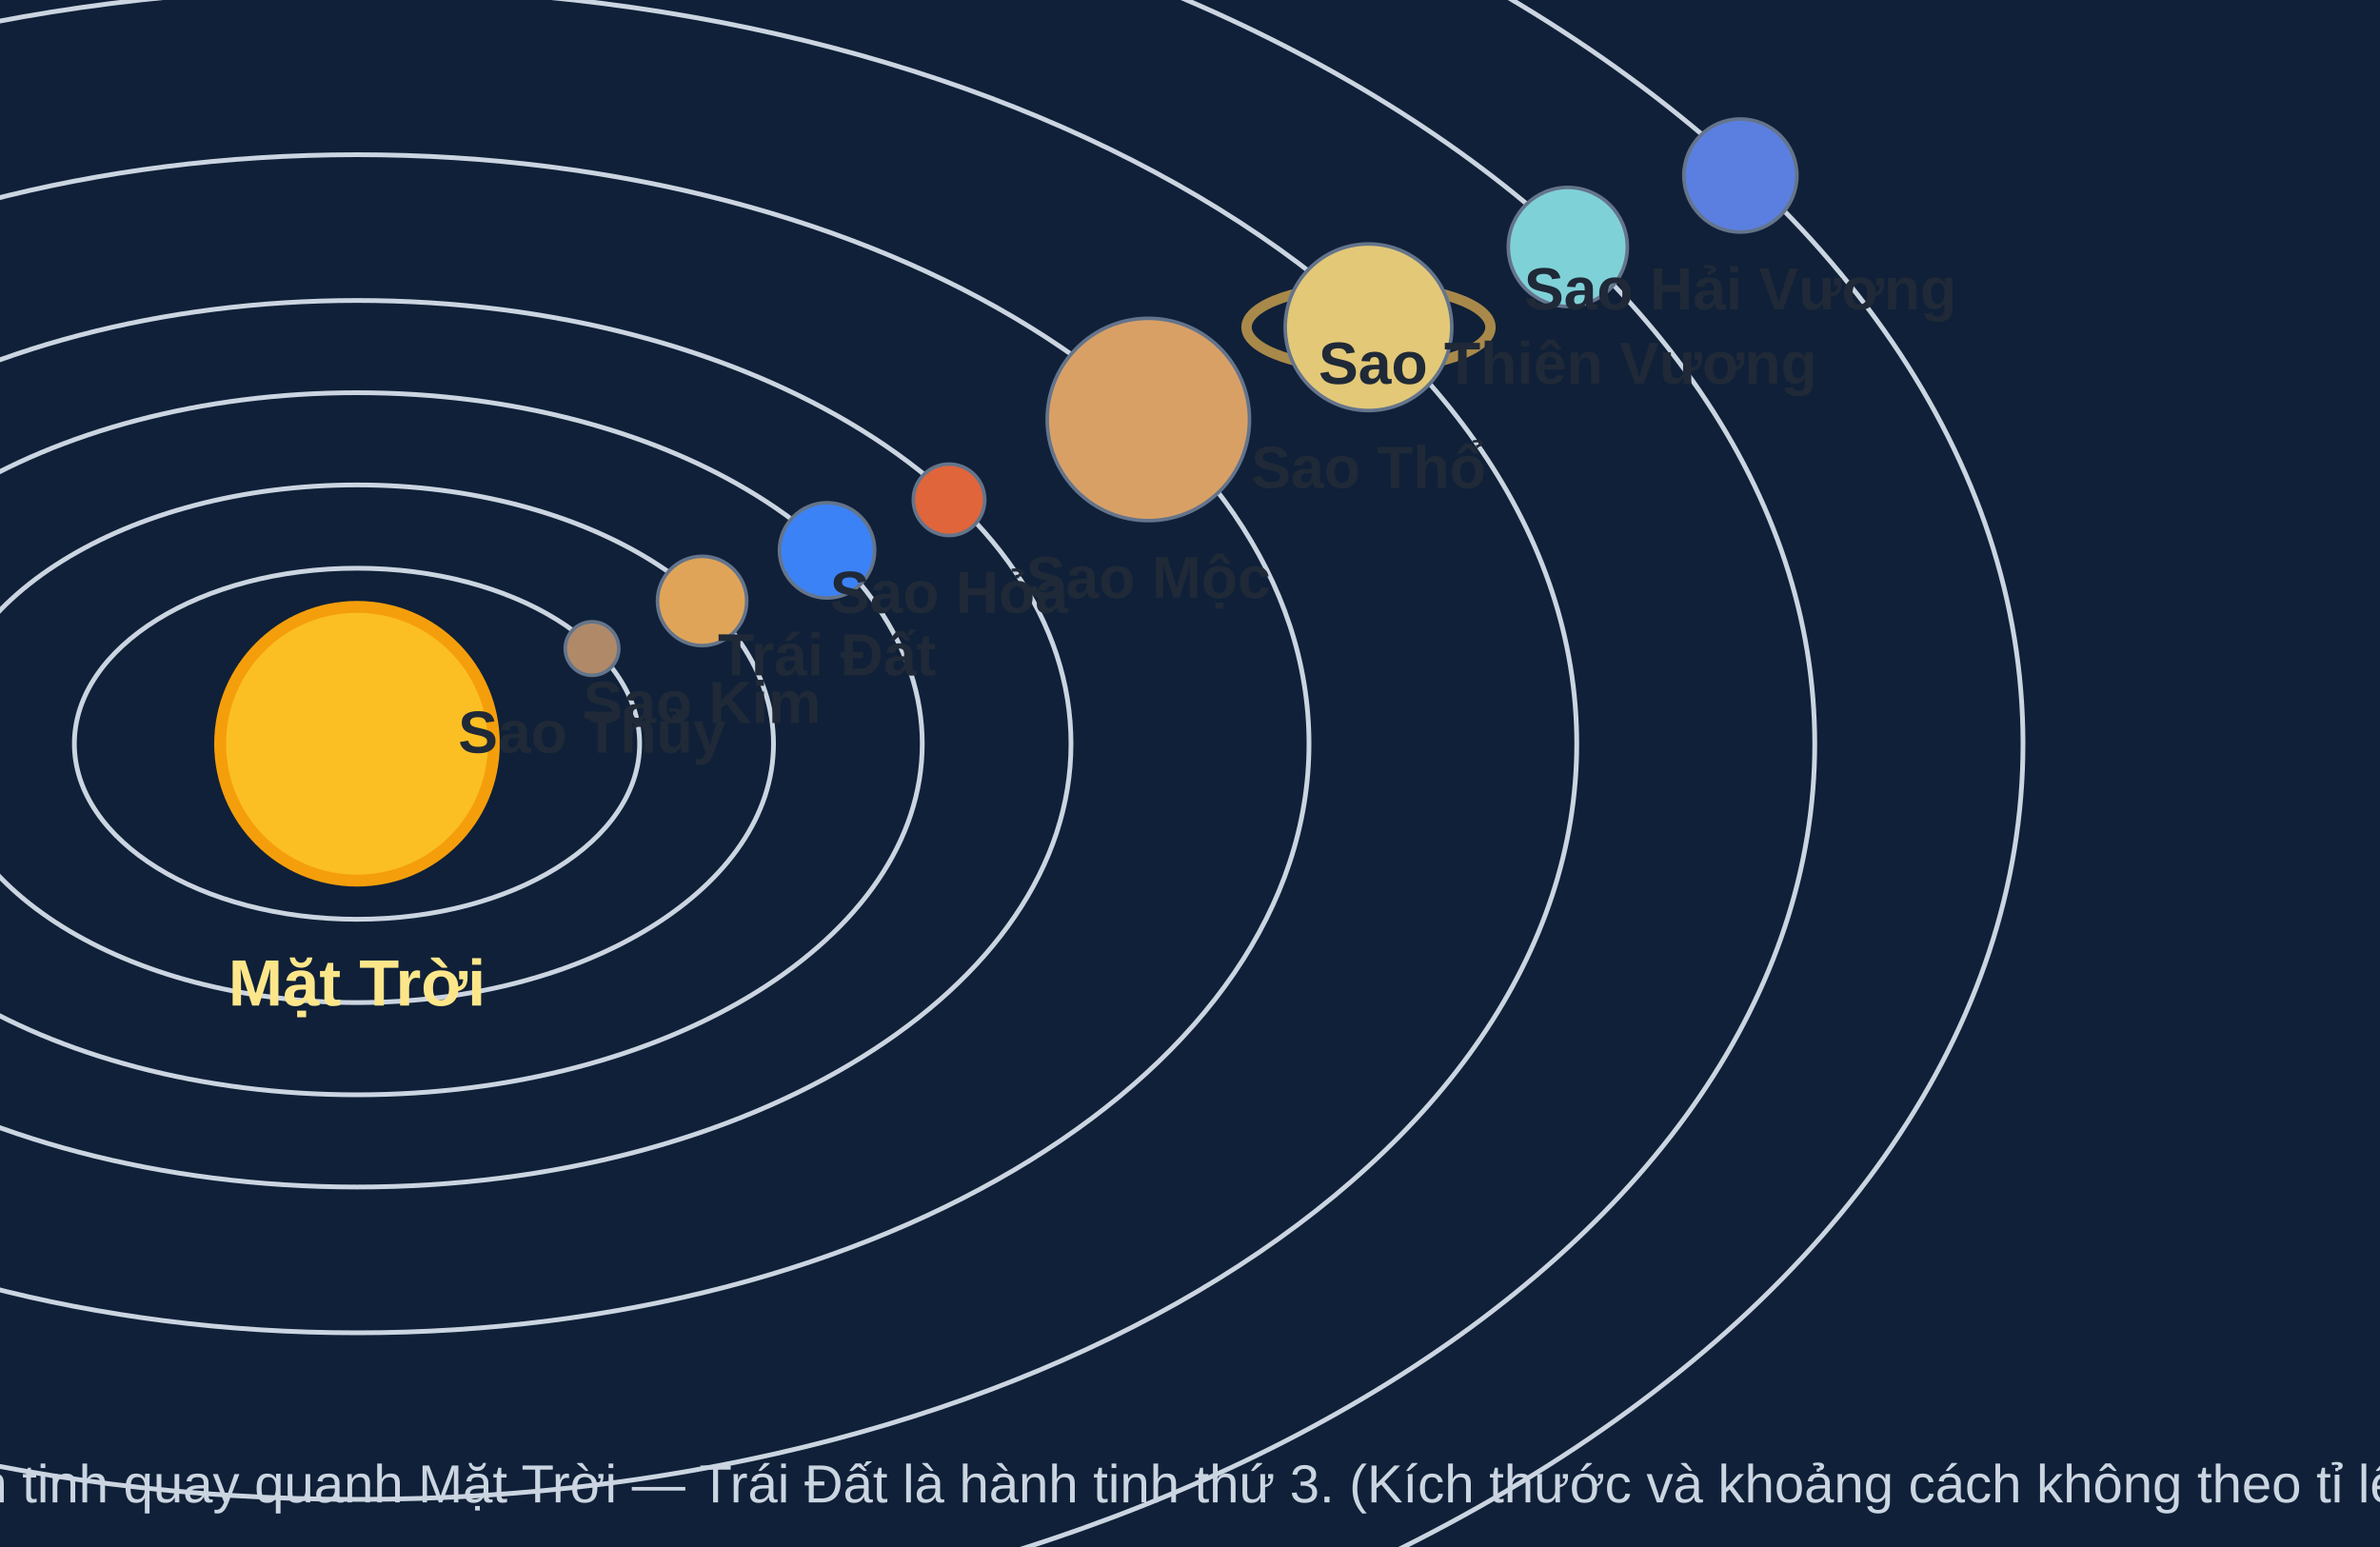
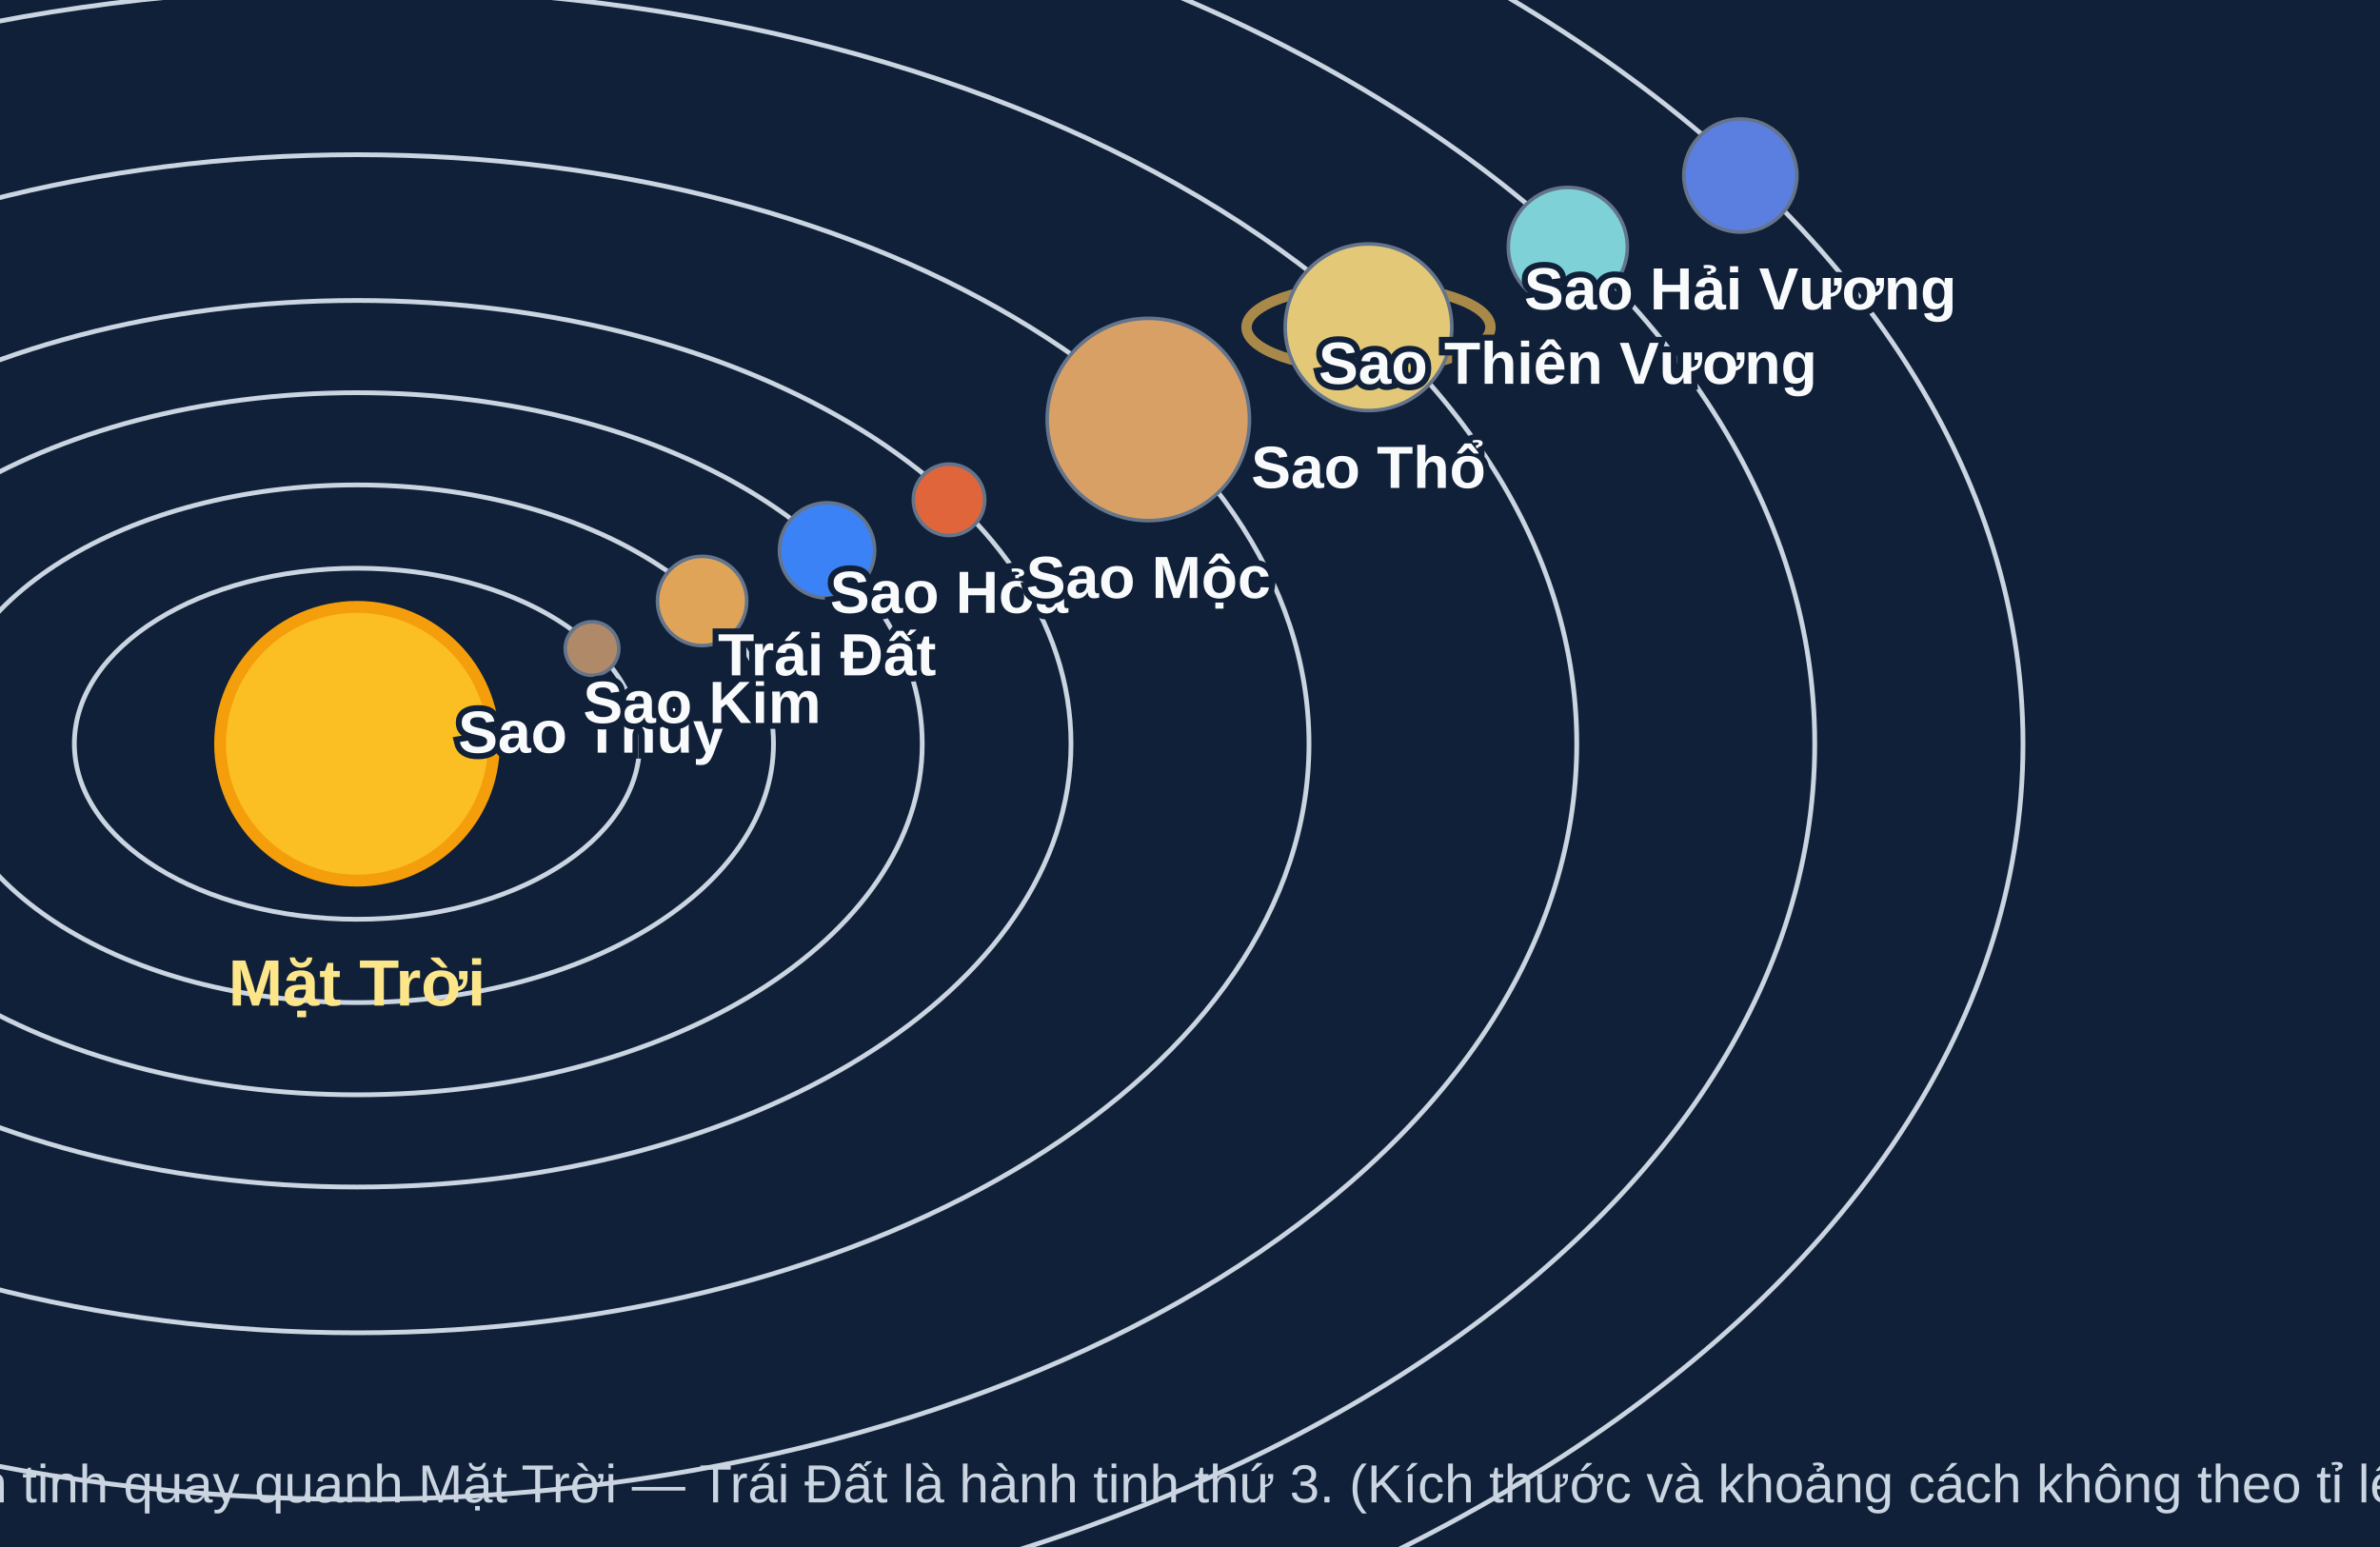
<svg xmlns="http://www.w3.org/2000/svg" viewBox="0 0 800 520">
  <rect width="800" height="520" fill="#0f2038" />
  <ellipse cx="120" cy="250" rx="95" ry="59" fill="none" stroke="#cbd5e1" stroke-width="1.6" />
  <ellipse cx="120" cy="250" rx="140" ry="87" fill="none" stroke="#cbd5e1" stroke-width="1.6" />
  <ellipse cx="120" cy="250" rx="190" ry="118" fill="none" stroke="#cbd5e1" stroke-width="1.6" />
  <ellipse cx="120" cy="250" rx="240" ry="149" fill="none" stroke="#cbd5e1" stroke-width="1.6" />
  <ellipse cx="120" cy="250" rx="320" ry="198" fill="none" stroke="#cbd5e1" stroke-width="1.6" />
  <ellipse cx="120" cy="250" rx="410" ry="254" fill="none" stroke="#cbd5e1" stroke-width="1.6" />
  <ellipse cx="120" cy="250" rx="490" ry="304" fill="none" stroke="#cbd5e1" stroke-width="1.6" />
  <ellipse cx="120" cy="250" rx="560" ry="347" fill="none" stroke="#cbd5e1" stroke-width="1.6" />
  <circle cx="120" cy="250" r="46" fill="#fbbf24" stroke="#f59e0b" stroke-width="4" />
  <text x="120" y="338" font-size="22" font-weight="700" fill="#fde68a" text-anchor="middle" font-family="'Be Vietnam Pro',Arial,sans-serif">Mặt Trời</text>
  <circle cx="199" cy="218" r="9" fill="#b08968" stroke="#64748b" stroke-width="1.2" />
-   <text x="199" y="253" font-size="20" font-weight="600" fill="#1f2937" text-anchor="middle" font-family="'Be Vietnam Pro',Arial,sans-serif">Sao Thủy</text>
+   <text x="199" y="253" font-size="20" font-weight="600" fill="#f8fafc" stroke="#0f2038" stroke-width="4" paint-order="stroke" text-anchor="middle" font-family="'Be Vietnam Pro',Arial,sans-serif">Sao Thủy</text>
  <circle cx="236" cy="202" r="15" fill="#e0a458" stroke="#64748b" stroke-width="1.2" />
-   <text x="236" y="243" font-size="20" font-weight="600" fill="#1f2937" text-anchor="middle" font-family="'Be Vietnam Pro',Arial,sans-serif">Sao Kim</text>
+   <text x="236" y="243" font-size="20" font-weight="600" fill="#f8fafc" stroke="#0f2038" stroke-width="4" paint-order="stroke" text-anchor="middle" font-family="'Be Vietnam Pro',Arial,sans-serif">Sao Kim</text>
  <circle cx="278" cy="185" r="16" fill="#3b82f6" stroke="#64748b" stroke-width="1.2" />
-   <text x="278" y="227" font-size="20" font-weight="600" fill="#1f2937" text-anchor="middle" font-family="'Be Vietnam Pro',Arial,sans-serif">Trái Đất</text>
+   <text x="278" y="227" font-size="20" font-weight="600" fill="#f8fafc" stroke="#0f2038" stroke-width="4" paint-order="stroke" text-anchor="middle" font-family="'Be Vietnam Pro',Arial,sans-serif">Trái Đất</text>
  <circle cx="319" cy="168" r="12" fill="#e0653a" stroke="#64748b" stroke-width="1.2" />
-   <text x="319" y="206" font-size="20" font-weight="600" fill="#1f2937" text-anchor="middle" font-family="'Be Vietnam Pro',Arial,sans-serif">Sao Hỏa</text>
+   <text x="319" y="206" font-size="20" font-weight="600" fill="#f8fafc" stroke="#0f2038" stroke-width="4" paint-order="stroke" text-anchor="middle" font-family="'Be Vietnam Pro',Arial,sans-serif">Sao Hỏa</text>
  <circle cx="386" cy="141" r="34" fill="#d9a066" stroke="#64748b" stroke-width="1.2" />
-   <text x="386" y="201" font-size="20" font-weight="600" fill="#1f2937" text-anchor="middle" font-family="'Be Vietnam Pro',Arial,sans-serif">Sao Mộc</text>
+   <text x="386" y="201" font-size="20" font-weight="600" fill="#f8fafc" stroke="#0f2038" stroke-width="4" paint-order="stroke" text-anchor="middle" font-family="'Be Vietnam Pro',Arial,sans-serif">Sao Mộc</text>
  <ellipse cx="460" cy="110" rx="41" ry="14" fill="none" stroke="#a8894a" stroke-width="3.5" />
  <circle cx="460" cy="110" r="28" fill="#e3c878" stroke="#64748b" stroke-width="1.2" />
-   <text x="460" y="164" font-size="20" font-weight="600" fill="#1f2937" text-anchor="middle" font-family="'Be Vietnam Pro',Arial,sans-serif">Sao Thổ</text>
+   <text x="460" y="164" font-size="20" font-weight="600" fill="#f8fafc" stroke="#0f2038" stroke-width="4" paint-order="stroke" text-anchor="middle" font-family="'Be Vietnam Pro',Arial,sans-serif">Sao Thổ</text>
  <circle cx="527" cy="83" r="20" fill="#7fd1d8" stroke="#64748b" stroke-width="1.2" />
-   <text x="527" y="129" font-size="20" font-weight="600" fill="#1f2937" text-anchor="middle" font-family="'Be Vietnam Pro',Arial,sans-serif">Sao Thiên Vương</text>
+   <text x="527" y="129" font-size="20" font-weight="600" fill="#f8fafc" stroke="#0f2038" stroke-width="4" paint-order="stroke" text-anchor="middle" font-family="'Be Vietnam Pro',Arial,sans-serif">Sao Thiên Vương</text>
  <circle cx="585" cy="59" r="19" fill="#5b7fe0" stroke="#64748b" stroke-width="1.2" />
-   <text x="585" y="104" font-size="20" font-weight="600" fill="#1f2937" text-anchor="middle" font-family="'Be Vietnam Pro',Arial,sans-serif">Sao Hải Vương</text>
+   <text x="585" y="104" font-size="20" font-weight="600" fill="#f8fafc" stroke="#0f2038" stroke-width="4" paint-order="stroke" text-anchor="middle" font-family="'Be Vietnam Pro',Arial,sans-serif">Sao Hải Vương</text>
  <text x="400" y="505" font-size="18" fill="#cbd5e1" text-anchor="middle" font-family="'Be Vietnam Pro',Arial,sans-serif">8 hành tinh quay quanh Mặt Trời — Trái Đất là hành tinh thứ 3. (Kích thước và khoảng cách không theo tỉ lệ thật.)</text>
</svg>
